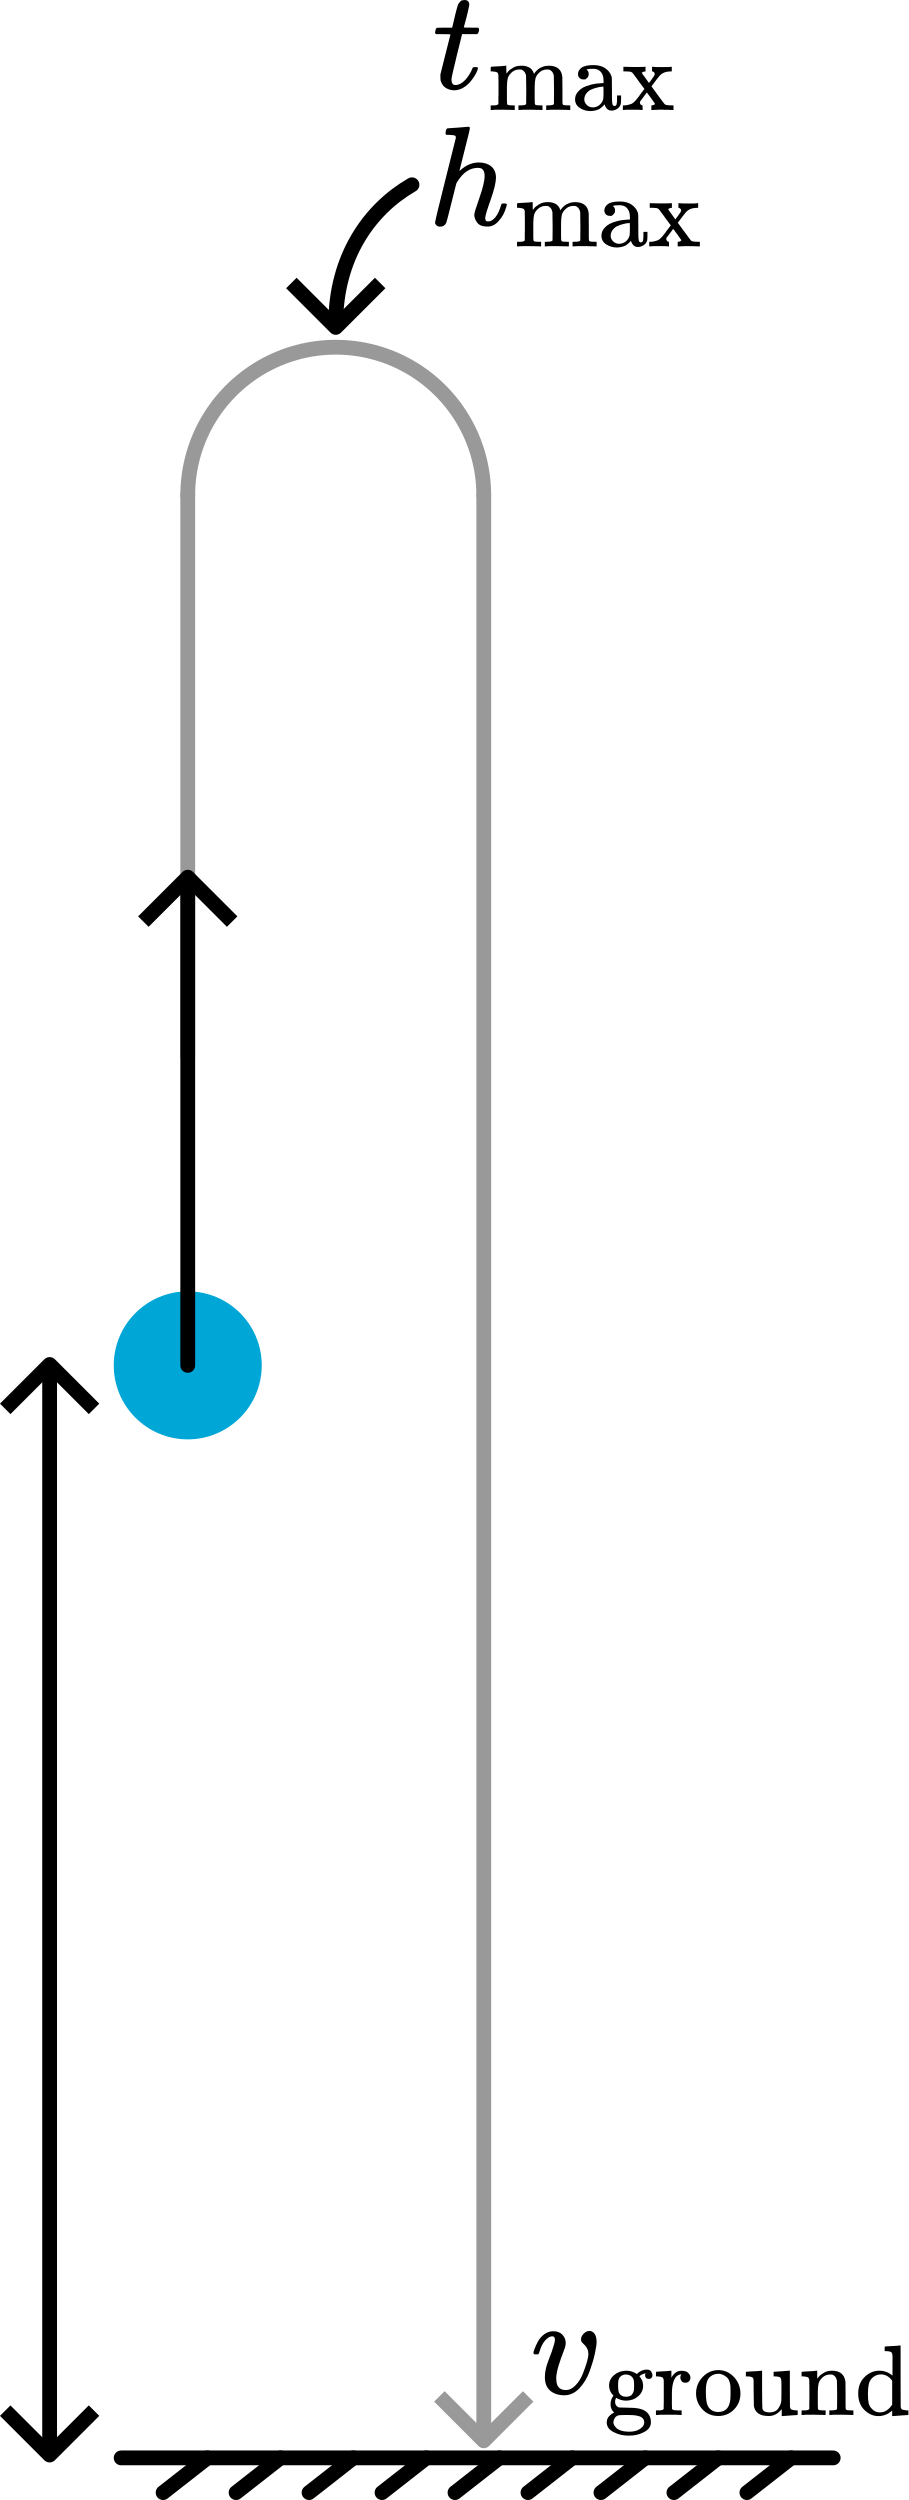
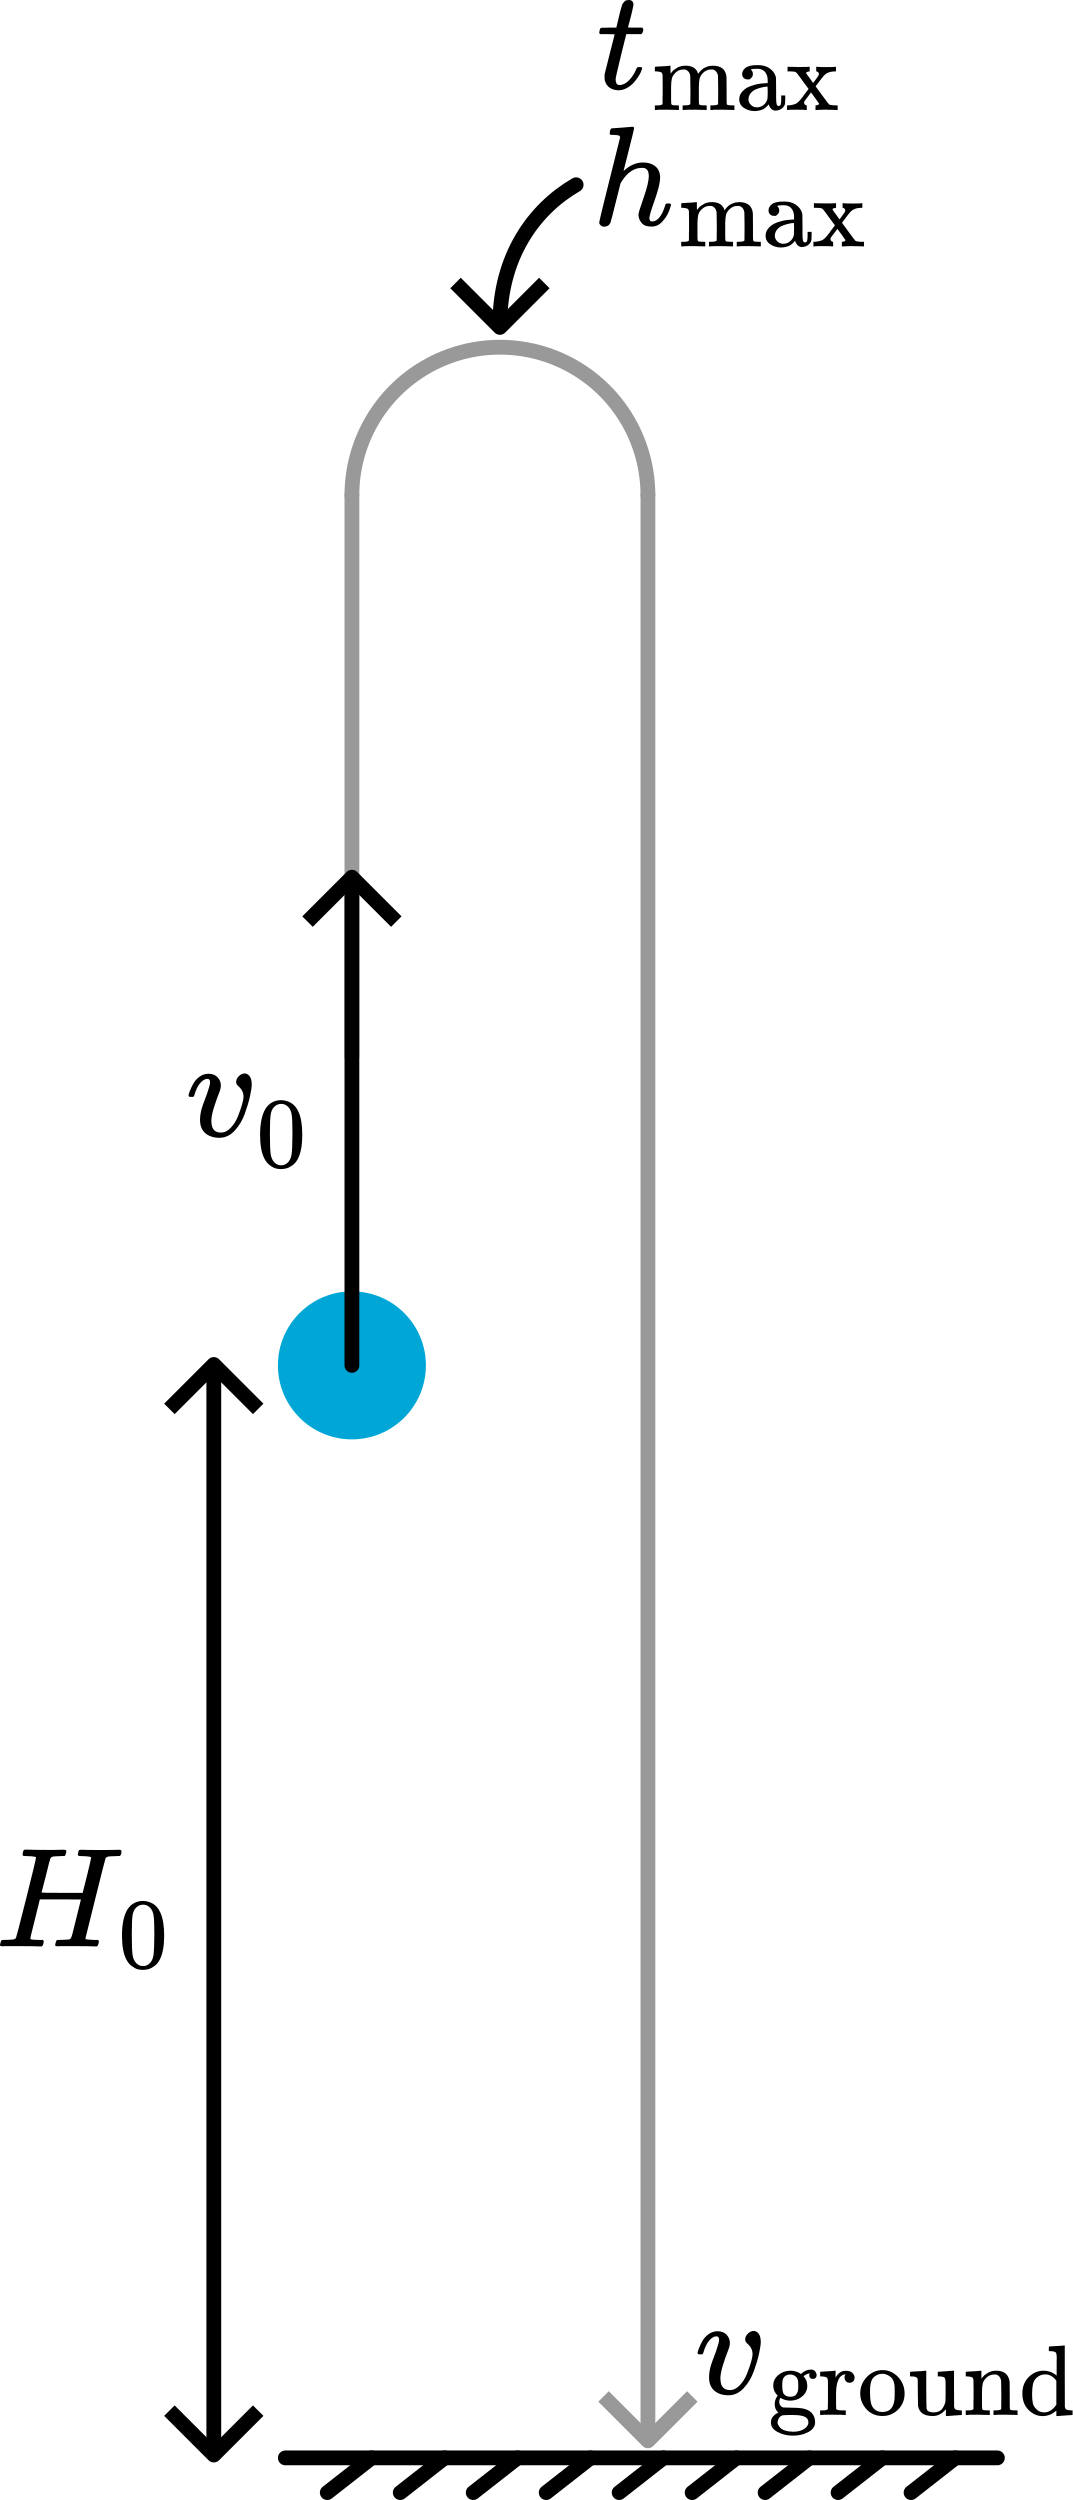
- <svg xmlns="http://www.w3.org/2000/svg" xmlns:xlink="http://www.w3.org/1999/xlink" width="61.376mm" height="168.912mm" viewBox="0 0 61.376 168.912" version="1.1" id="svg1" xml:space="preserve">
+ <svg xmlns="http://www.w3.org/2000/svg" xmlns:xlink="http://www.w3.org/1999/xlink" width="72.468mm" height="168.912mm" viewBox="0 0 72.468 168.912" version="1.1" id="svg1" xml:space="preserve">
  <defs id="defs1">
    <path id="MJX-81-TEX-I-210E" d="m 137,683 q 1,0 72,5 71,5 73,6 12,0 12,-9 0,-11 -36,-151 -38,-148 -38,-151 0,-2 7,5 61,54 130,54 54,0 87,-27 33,-27 34,-79 0,-51 -38,-158 -38,-107 -38,-128 1,-14 5,-19 4,-5 15,-5 28,0 52,30 24,30 39,82 3,11 6,13 3,2 16,2 20,0 20,-8 0,-1 -4,-15 -16,-59 -51,-97 -34,-43 -81,-43 h -5 q -47,0 -68,27 -21,27 -21,57 0,16 36,118 36,102 37,153 0,59 -44,59 h -5 q -83,0 -144,-98 L 198,293 164,158 Q 132,28 127,16 114,-11 83,-11 69,-11 59,-2 49,7 48,16 q 0,14 73,304 l 74,296 q 0,13 -7,16 -7,3 -39,5 h -21 q -6,6 -6,8 0,2 2,19 5,19 13,19 z" />
    <path id="MJX-81-TEX-N-6D" d="m 41,46 h 14 q 39,0 47,14 v 8 q 0,9 0,23 0,14 0,31 0,17 1,39 1,22 0,42 0,31 0,66 0,35 -1,59 v 23 q -3,19 -14,25 -11,6 -45,9 H 25 v 23 q 0,23 2,23 l 10,1 q 10,1 28,2 18,1 37,2 17,1 36,2 19,1 29,3 10,2 11,1 h 3 v -40 q 0,-38 1,-38 1,0 5,5 4,5 12,15 8,10 19,18 11,8 29,19 18,11 38,16 20,5 51,5 15,0 28,-2 13,-2 23,-6 10,-4 19,-8 9,-4 15,-9 6,-5 11,-11 5,-6 9,-11 4,-5 7,-11 3,-6 4,-10 1,-4 3,-8 l 2,-5 3,4 q 3,4 6,8 3,4 9,11 6,7 13,13 7,6 15,13 8,7 20,12 12,5 23,10 11,5 26,7 15,2 31,3 126,0 137,-113 1,-7 1,-139 v -86 q 0,-38 2,-45 2,-7 11,-10 21,-3 49,-3 h 16 V 0 h -8 L 788,1 Q 764,2 737,2 710,2 699,3 596,3 587,0 h -8 v 46 h 16 q 61,0 61,16 1,2 1,138 -1,135 -2,143 -6,28 -20,42 -14,14 -24,17 -10,3 -26,2 -45,0 -79,-34 -27,-27 -34,-55 -7,-28 -8,-83 v -64 -60 q 0,-30 1,-40 1,-10 3,-13 2,-3 9,-6 21,-3 49,-3 h 16 V 0 h -8 L 510,1 Q 487,2 460,2 433,2 422,3 319,3 310,0 h -8 v 46 h 16 q 61,0 61,16 1,2 1,138 -1,135 -2,143 -6,28 -20,42 -14,14 -24,17 -10,3 -26,2 -45,0 -79,-34 -27,-27 -34,-55 -7,-28 -8,-83 v -64 -60 q 0,-30 1,-40 1,-10 3,-13 2,-3 9,-6 21,-3 49,-3 h 16 V 0 h -8 L 234,1 Q 210,2 183,2 156,2 145,3 42,3 33,0 h -8 v 46 z" />
    <path id="MJX-81-TEX-N-61" d="m 137,305 q 0,0 -22,0 -22,0 -37,15 -15,15 -15,39 0,35 34,62 34,27 121,27 73,0 118,-32 45,-32 60,-76 5,-14 5,-31 0,-17 1,-115 v -70 q 0,-48 5,-66 5,-18 21,-18 15,0 20,16 5,16 5,53 v 36 h 40 V 106 Q 492,66 490,59 481,29 455,12 429,-5 400,-6 371,-7 353,12 335,31 329,54 v 4 l -2,-3 q -2,-3 -5,-6 -3,-3 -8,-9 -5,-6 -12,-11 -7,-5 -15,-12 -8,-7 -18,-11 -10,-4 -22,-8 -12,-4 -26,-6 -14,-2 -31,-3 -60,0 -108,31 -48,31 -48,87 0,21 7,40 7,19 27,41 20,22 48,37 28,15 78,28 50,13 110,15 h 14 v 22 q 0,34 -6,50 -22,71 -97,71 -18,0 -34,-1 -16,-1 -25,-4 -9,-3 -8,-3 22,-15 22,-44 0,-25 -16,-39 z M 126,106 q 0,-31 24,-55 24,-24 59,-25 38,0 67,23 29,23 39,60 2,7 3,66 0,58 -1,58 -8,0 -21,-1 -13,-1 -45,-9 -32,-8 -58,-20 -26,-12 -46,-37 -20,-25 -21,-60 z" />
    <path id="MJX-81-TEX-N-78" d="M 201,0 Q 189,3 102,3 26,3 17,0 h -6 v 46 h 14 q 23,1 42,6 19,5 29,9 10,4 25,17 15,13 18,18 3,5 21,26 18,21 20,28 l 46,60 -58,78 q -9,13 -19,27 -10,14 -16,21 -6,7 -11,15 -5,8 -9,12 -4,4 -6,7 -2,3 -7,6 -5,3 -6,3 -1,0 -6,2 -5,2 -8,2 -6,0 -36,2 H 16 v 46 h 7 q 36,-2 103,-2 93,0 103,2 h 8 v -46 q -36,-4 -36,-16 0,-2 10,-16 10,-14 28,-38 18,-24 29,-41 l 4,-4 25,34 q 32,41 32,54 0,6 -2,11 -2,5 -5,7 -3,2 -5,4 -2,2 -7,4 l -3,1 h -5 v 46 h 7 q 15,-3 99,-3 79,0 85,3 h 6 v -46 h -7 q -49,0 -81,-17 -17,-8 -34,-27 -17,-19 -65,-84 l -16,-21 62,-85 q 66,-90 71,-94 5,-4 17,-7 18,-4 53,-4 h 17 V 0 h -6 -8 Q 494,1 482,1 470,1 457,2 444,3 432,2 420,1 414,3 403,3 377,3 351,3 327,1 L 304,0 h -9 v 46 h 3 q 11,0 22,5 11,5 11,12 0,2 -40,57 l -41,55 q -1,-1 -31,-42 -30,-41 -34,-45 -4,-5 -4,-14 0,-11 7,-19 7,-8 18,-9 2,0 2,-23 V 0 Z" />
    <path id="MJX-81-TEX-I-1D461" d="m 26,385 q -7,7 -7,10 0,4 3,16 3,12 5,14 2,5 9,5 7,0 51,1 h 53 l 19,80 q 3,11 7,29 4,18 7,26 3,8 6,20 3,12 8,17 5,5 10,12 5,7 14,9 9,2 18,2 18,-1 25,-11 7,-10 7,-19 0,-7 -9,-47 -9,-40 -20,-79 l -10,-37 q 0,-2 50,-2 h 51 q 7,-7 7,-11 0,-22 -13,-35 H 210 L 174,240 Q 135,80 135,68 q 0,-42 27,-42 35,0 68,34 33,34 53,84 2,6 5,7 3,1 15,2 h 4 q 15,0 15,-8 0,-3 -3,-12 Q 314,117 301,95 288,73 267,48 246,23 216,6 186,-11 155,-11 125,-11 98,4 71,19 59,56 57,64 57,83 v 18 l 35,140 q 35,141 36,142 0,2 -51,2 z" />
    <path id="MJX-81-TEX-I-1D463" d="m 173,380 q 0,25 -19,25 -24,0 -50,-29 -26,-29 -43,-89 -1,-1 -2,-3 -1,-2 -1,-3 0,-1 -2,-2 -2,-1 -3,-1 -1,0 -4,0 -3,0 -8,0 H 27 q -6,6 -6,9 0,7 8,29 8,22 24,52 16,30 44,51 28,21 63,22 42,0 65,-24 23,-24 24,-56 0,-17 -3,-26 0,-6 -15,-44 -15,-38 -31,-89 -16,-51 -18,-89 0,-27 5,-44 13,-43 63,-43 37,0 69,34 32,34 50,79 18,45 29,83 11,38 11,55 0,23 -8,40 -8,17 -18,26 -10,9 -18,18 -8,9 -8,22 0,22 19,41 19,19 41,19 19,0 34,-18 15,-18 16,-58 0,-27 -12,-83 Q 443,228 418,159 393,90 347,40 301,-10 241,-11 q -64,0 -102,33 -37,32 -37,95 0,31 8,64 8,33 41,117 22,64 22,82 z" />
    <path id="MJX-81-TEX-N-67" d="m 329,409 q 44,44 100,44 30,0 43,-19 13,-19 13,-38 0,-14 -9,-25 -9,-11 -27,-11 -33,0 -37,30 -2,14 3,21 0,1 1,3 v 1 q -28,-3 -53,-22 -8,-5 -8,-7 0,-1 4,-5 4,-4 9,-12 5,-8 11,-18 6,-10 9,-26 3,-16 4,-33 0,-62 -49,-105 -49,-43 -121,-44 -50,0 -99,28 -11,-18 -11,-38 0,-35 26,-52 9,-6 17,-6 8,0 72,-2 84,-1 108,-6 61,-9 96,-41 39,-39 39,-98 0,-67 -78,-103 -60,-31 -142,-31 -83,0 -143,31 -78,35 -78,100 0,36 21,60 21,24 42,33 l 11,6 q -36,31 -36,84 0,47 29,85 -44,44 -44,99 0,63 50,106 50,43 121,44 51,0 95,-26 z m -30,-66 q -5,28 -26,44 -21,16 -52,17 -29,0 -50,-16 -21,-16 -26,-45 -3,-17 -3,-51 0,-44 7,-65 7,-21 30,-35 17,-10 43,-10 22,0 38,7 16,7 23,18 7,11 11,20 4,9 5,15 3,16 3,50 0,34 -3,51 z M 403,-75 q 0,25 -14,41 -14,16 -41,23 -27,7 -49,9 -22,2 -54,2 h -27 q -67,0 -80,-6 -20,-9 -31,-28 -11,-19 -12,-40 0,-10 6,-23 6,-13 21,-30 15,-17 48,-28 33,-11 80,-12 69,0 111,28 42,28 42,64 z" />
    <path id="MJX-81-TEX-N-72" d="m 36,46 h 14 q 39,0 47,14 v 8 q 0,9 0,23 0,14 1,31 1,17 0,39 -1,22 0,42 0,31 0,66 0,35 0,59 l -1,23 q -3,19 -14,25 -11,6 -45,9 H 20 v 23 q 0,23 2,23 l 10,1 q 10,1 28,2 18,1 36,2 16,1 35,2 19,1 29,3 10,2 11,1 h 3 v -69 q 39,68 97,68 h 6 q 45,0 66,-22 21,-22 21,-46 0,-21 -13,-36 -13,-15 -38,-15 -25,0 -37,16 -12,16 -13,34 0,9 2,16 2,7 5,12 3,5 3,5 -2,2 -23,-4 -16,-8 -24,-15 -47,-45 -47,-179 v -53 q 0,-13 0,-27 0,-14 0,-26 0,-12 1,-20 1,-8 0,-15 v -5 q 1,-2 3,-4 2,-2 5,-3 3,-1 5,-3 2,-2 7,-2 5,0 7,-1 2,-1 9,-1 7,0 9,0 2,0 10,-1 8,-1 10,0 h 31 V 0 h -9 Q 249,3 140,3 37,3 28,0 h -8 v 46 z" />
    <path id="MJX-81-TEX-N-6F" d="m 28,214 q 0,95 65,164 65,69 157,70 90,0 155,-68 65,-68 66,-165 Q 471,120 407,55 343,-10 250,-10 153,-10 91,57 29,124 28,214 Z M 250,30 q 122,0 122,163 v 32 25 q 0,22 -1,38 -1,16 -7,38 -6,22 -16,36 -10,14 -31,28 -21,14 -49,20 -5,1 -16,1 -30,0 -57,-12 -43,-22 -56,-61 -13,-39 -13,-92 v -20 q 0,-96 19,-135 32,-61 105,-61 z" />
    <path id="MJX-81-TEX-N-75" d="M 383,58 Q 327,-10 256,-10 h -7 q -125,0 -144,99 -1,7 -2,137 -1,109 -1,122 0,13 -6,21 -10,16 -60,16 H 25 v 23 q 0,23 2,23 l 11,1 q 10,1 29,2 19,1 38,2 17,1 37,2 20,1 30,3 10,2 12,1 h 3 V 261 q 1,-184 3,-197 3,-15 14,-24 20,-14 60,-14 26,0 47,9 21,9 32,23 11,14 20,32 9,18 12,30 3,12 4,24 0,1 0,17 0,16 1,40 1,24 0,47 v 67 q 0,46 -10,57 -10,11 -50,13 h -18 v 46 q 2,0 76,5 74,5 79,6 h 7 V 264 q 0,-180 1,-183 3,-20 14,-26 11,-6 45,-9 h 18 V 0 q -2,0 -75,-5 -73,-5 -77,-6 h -7 z" />
    <path id="MJX-81-TEX-N-6E" d="m 41,46 h 14 q 39,0 47,14 v 8 q 0,9 0,23 0,14 0,31 0,17 1,39 1,22 0,42 0,31 0,66 0,35 -1,59 v 23 q -3,19 -14,25 -11,6 -45,9 H 25 v 23 q 0,23 2,23 l 10,1 q 10,1 28,2 18,1 37,2 17,1 36,2 19,1 29,3 10,2 11,1 h 3 v -40 q 0,-38 1,-38 1,0 5,5 4,5 12,15 8,10 19,18 11,8 29,19 18,11 38,16 20,5 51,5 114,-4 127,-113 1,-7 1,-139 v -86 q 0,-38 2,-45 2,-7 11,-10 21,-3 49,-3 h 16 V 0 h -8 L 510,1 Q 487,2 460,2 433,2 422,3 319,3 310,0 h -8 v 46 h 16 q 61,0 61,16 1,2 1,138 -1,135 -2,143 -6,28 -20,42 -14,14 -24,17 -10,3 -26,2 -45,0 -79,-34 -27,-27 -34,-55 -7,-28 -8,-83 v -64 -60 q 0,-30 1,-40 1,-10 3,-13 2,-3 9,-6 21,-3 49,-3 h 16 V 0 h -8 L 234,1 Q 210,2 183,2 156,2 145,3 42,3 33,0 h -8 v 46 z" />
    <path id="MJX-81-TEX-N-64" d="m 376,495 q 0,16 0,40 0,24 1,33 0,45 -10,56 -10,11 -51,13 h -18 v 23 q 0,23 2,23 l 10,1 q 10,1 29,2 19,1 37,2 17,1 37,2 20,1 30,3 10,2 11,1 h 3 V 390 q 0,-306 1,-309 3,-20 14,-26 11,-6 45,-9 h 18 V 0 q -2,0 -76,-5 -74,-5 -79,-6 h -7 v 55 l -8,-7 q -58,-48 -130,-48 -77,0 -139,61 -62,61 -62,165 0,100 63,163 63,63 147,64 75,0 132,-49 z m -3,-153 q -45,63 -113,63 -49,0 -87,-36 -27,-28 -34,-64 -7,-36 -8,-94 0,-56 7,-91 7,-35 35,-61 30,-33 78,-33 71,0 122,77 z" />
    <style type="text/css" id="style1">*{stroke-linejoin: round; stroke-linecap: butt}</style>
    <style type="text/css" id="style1-4">*{stroke-linejoin: round; stroke-linecap: butt}</style>
    <style type="text/css" id="style1-1">*{stroke-linejoin: round; stroke-linecap: butt}</style>
+     <path id="MJX-12-TEX-I-1D463" d="m 173,380 q 0,25 -19,25 -24,0 -50,-29 -26,-29 -43,-89 -1,-1 -2,-3 -1,-2 -1,-3 0,-1 -2,-2 -2,-1 -3,-1 -1,0 -4,0 -3,0 -8,0 H 27 q -6,6 -6,9 0,7 8,29 8,22 24,52 16,30 44,51 28,21 63,22 42,0 65,-24 23,-24 24,-56 0,-17 -3,-26 0,-6 -15,-44 -15,-38 -31,-89 -16,-51 -18,-89 0,-27 5,-44 13,-43 63,-43 37,0 69,34 32,34 50,79 18,45 29,83 11,38 11,55 0,23 -8,40 -8,17 -18,26 -10,9 -18,18 -8,9 -8,22 0,22 19,41 19,19 41,19 19,0 34,-18 15,-18 16,-58 0,-27 -12,-83 Q 443,228 418,159 393,90 347,40 301,-10 241,-11 q -64,0 -102,33 -37,32 -37,95 0,31 8,64 8,33 41,117 22,64 22,82 z" />
    <marker style="overflow:visible" id="ArrowWide-19" refX="0" refY="0" orient="auto-start-reverse" markerWidth="1" markerHeight="1" viewBox="0 0 1 1" preserveAspectRatio="xMidYMid">
      <path style="fill:none;stroke:context-stroke;stroke-width:1;stroke-linecap:butt" d="M 3,-3 0,0 3,3" transform="rotate(180,0.125,0)" id="path8-53" />
    </marker>
  </defs>
-   <g id="layer1" transform="translate(-709.6125,-1187.637)">
-     <g id="g1-7" transform="translate(795.8127,1238.005)">
-       <path style="fill:none;stroke:#000000;stroke-width:1;stroke-linecap:round;stroke-dasharray:none;stroke-opacity:1;marker-start:url(#ArrowWide-19);marker-end:url(#ArrowWide-19)" d="M -82.847,42.073 V 115.256" id="path22-7" />
-       <circle style="fill:#00a6d6;fill-opacity:1;stroke:none;stroke-width:1;stroke-linecap:round;stroke-dasharray:none;stroke-opacity:1" id="path23-2" cx="-73.515" cy="41.883" r="5" />
-       <path style="fill:none;fill-opacity:1;stroke:#999999;stroke-width:1;stroke-linecap:round;stroke-dasharray:none;stroke-opacity:1" id="path35-29" d="m -53.515,16.909 a 10,10 0 0 1 -5,8.66 10,10 0 0 1 -10,0 10,10 0 0 1 -5,-8.66" transform="scale(1,-1)" />
-       <path style="fill:none;fill-opacity:1;stroke:#999999;stroke-width:1;stroke-linecap:round;stroke-dasharray:none;stroke-opacity:1" d="M -73.515,-16.909 V 21.004" id="path36-4" />
-       <path style="fill:none;fill-opacity:1;stroke:#999999;stroke-width:1;stroke-linecap:round;stroke-dasharray:none;stroke-opacity:1;marker-end:url(#ArrowWide-19)" d="M -53.515,-16.909 V 114.296" id="path37-1" />
-       <path style="fill:none;stroke:#000000;stroke-width:1;stroke-linecap:round;stroke-dasharray:none;stroke-opacity:1;marker-end:url(#ArrowWide-19)" d="M -73.515,41.883 V 9.149" id="path34-9" />
-       <g id="g37-6" transform="translate(-48.05198)">
-         <path style="font-variation-settings:'wght' 600;fill:none;fill-opacity:1;stroke:#000000;stroke-width:1;stroke-linecap:round;stroke-linejoin:round;stroke-miterlimit:0;stroke-dasharray:none;stroke-opacity:1" d="m -22.197,118.044 2.995,-2.345" id="path11-9" />
-         <path style="font-variation-settings:'wght' 600;fill:none;fill-opacity:1;stroke:#000000;stroke-width:1;stroke-linecap:round;stroke-linejoin:round;stroke-miterlimit:0;stroke-dasharray:none;stroke-opacity:1" d="m -17.267,118.044 2.995,-2.345" id="path12-82" />
-         <path style="font-variation-settings:'wght' 600;fill:none;fill-opacity:1;stroke:#000000;stroke-width:1;stroke-linecap:round;stroke-linejoin:round;stroke-miterlimit:0;stroke-dasharray:none;stroke-opacity:1" d="m -12.336,118.044 2.995,-2.345" id="path13-5" />
-         <path style="font-variation-settings:'wght' 600;fill:none;fill-opacity:1;stroke:#000000;stroke-width:1;stroke-linecap:round;stroke-linejoin:round;stroke-miterlimit:0;stroke-dasharray:none;stroke-opacity:1" d="m -7.406,118.044 2.995,-2.345" id="path14-5" />
-         <path style="font-variation-settings:'wght' 600;fill:none;fill-opacity:1;stroke:#000000;stroke-width:1;stroke-linecap:round;stroke-linejoin:round;stroke-miterlimit:0;stroke-dasharray:none;stroke-opacity:1" d="m -2.475,118.044 2.995,-2.345" id="path15-49" />
-         <path style="font-variation-settings:'wght' 600;fill:none;fill-opacity:1;stroke:#000000;stroke-width:1;stroke-linecap:round;stroke-linejoin:round;stroke-miterlimit:0;stroke-dasharray:none;stroke-opacity:1" d="m 2.455,118.044 2.995,-2.345" id="path16-1" />
-         <path style="font-variation-settings:'wght' 600;fill:none;fill-opacity:1;stroke:#000000;stroke-width:1;stroke-linecap:round;stroke-linejoin:round;stroke-miterlimit:0;stroke-dasharray:none;stroke-opacity:1" d="m 7.386,118.044 2.995,-2.345" id="path17-2" />
-         <path style="font-variation-settings:'wght' 600;fill:none;fill-opacity:1;stroke:#000000;stroke-width:1;stroke-linecap:round;stroke-linejoin:round;stroke-miterlimit:0;stroke-dasharray:none;stroke-opacity:1" d="m 12.316,118.044 2.995,-2.345" id="path18-5" />
-         <path style="font-variation-settings:'wght' 600;fill:none;fill-opacity:1;stroke:#000000;stroke-width:1;stroke-linecap:round;stroke-linejoin:round;stroke-miterlimit:0;stroke-dasharray:none;stroke-opacity:1" d="m -27.128,118.044 2.995,-2.345" id="path19-0" />
-         <path style="font-variation-settings:'wght' 600;fill:none;fill-opacity:1;stroke:#000000;stroke-width:1;stroke-linecap:round;stroke-linejoin:round;stroke-miterlimit:0;stroke-dasharray:none;stroke-opacity:1" d="m -29.963,115.699 h 48.11" id="path20-8" />
+   <g id="layer1" transform="translate(-698.5205,-1187.637)">
+     <path style="fill:none;stroke:#000000;stroke-width:1;stroke-linecap:round;stroke-dasharray:none;stroke-opacity:1;marker-start:url(#ArrowWide-19);marker-end:url(#ArrowWide-19)" d="m 712.966,1280.078 v 73.183" id="path22-7" />
+     <circle style="fill:#00a6d6;fill-opacity:1;stroke:none;stroke-width:1;stroke-linecap:round;stroke-dasharray:none;stroke-opacity:1" id="path23-2" cx="722.297" cy="1279.888" r="5" />
+     <path style="fill:none;fill-opacity:1;stroke:#999999;stroke-width:1;stroke-linecap:round;stroke-dasharray:none;stroke-opacity:1" id="path35-29" d="m 742.297,-1221.096 a 10,10 0 0 1 -5,8.66 10,10 0 0 1 -10,0 10,10 0 0 1 -5,-8.66" transform="scale(1,-1)" />
+     <path style="fill:none;fill-opacity:1;stroke:#999999;stroke-width:1;stroke-linecap:round;stroke-dasharray:none;stroke-opacity:1" d="m 722.297,1221.096 v 37.913" id="path36-4" />
+     <path style="fill:none;fill-opacity:1;stroke:#999999;stroke-width:1;stroke-linecap:round;stroke-dasharray:none;stroke-opacity:1;marker-end:url(#ArrowWide-19)" d="m 742.297,1221.096 v 131.206" id="path37-1" />
+     <path style="fill:none;stroke:#000000;stroke-width:1;stroke-linecap:round;stroke-dasharray:none;stroke-opacity:1;marker-end:url(#ArrowWide-19)" d="m 722.297,1279.888 v -32.733" id="path34-9" />
+     <g id="g37-6" transform="translate(747.7607,1238.005)">
+       <path style="font-variation-settings:'wght' 600;fill:none;fill-opacity:1;stroke:#000000;stroke-width:1;stroke-linecap:round;stroke-linejoin:round;stroke-miterlimit:0;stroke-dasharray:none;stroke-opacity:1" d="m -22.197,118.044 2.995,-2.345" id="path11-9" />
+       <path style="font-variation-settings:'wght' 600;fill:none;fill-opacity:1;stroke:#000000;stroke-width:1;stroke-linecap:round;stroke-linejoin:round;stroke-miterlimit:0;stroke-dasharray:none;stroke-opacity:1" d="m -17.267,118.044 2.995,-2.345" id="path12-82" />
+       <path style="font-variation-settings:'wght' 600;fill:none;fill-opacity:1;stroke:#000000;stroke-width:1;stroke-linecap:round;stroke-linejoin:round;stroke-miterlimit:0;stroke-dasharray:none;stroke-opacity:1" d="m -12.336,118.044 2.995,-2.345" id="path13-5" />
+       <path style="font-variation-settings:'wght' 600;fill:none;fill-opacity:1;stroke:#000000;stroke-width:1;stroke-linecap:round;stroke-linejoin:round;stroke-miterlimit:0;stroke-dasharray:none;stroke-opacity:1" d="m -7.406,118.044 2.995,-2.345" id="path14-5" />
+       <path style="font-variation-settings:'wght' 600;fill:none;fill-opacity:1;stroke:#000000;stroke-width:1;stroke-linecap:round;stroke-linejoin:round;stroke-miterlimit:0;stroke-dasharray:none;stroke-opacity:1" d="m -2.475,118.044 2.995,-2.345" id="path15-49" />
+       <path style="font-variation-settings:'wght' 600;fill:none;fill-opacity:1;stroke:#000000;stroke-width:1;stroke-linecap:round;stroke-linejoin:round;stroke-miterlimit:0;stroke-dasharray:none;stroke-opacity:1" d="m 2.455,118.044 2.995,-2.345" id="path16-1" />
+       <path style="font-variation-settings:'wght' 600;fill:none;fill-opacity:1;stroke:#000000;stroke-width:1;stroke-linecap:round;stroke-linejoin:round;stroke-miterlimit:0;stroke-dasharray:none;stroke-opacity:1" d="m 7.386,118.044 2.995,-2.345" id="path17-2" />
+       <path style="font-variation-settings:'wght' 600;fill:none;fill-opacity:1;stroke:#000000;stroke-width:1;stroke-linecap:round;stroke-linejoin:round;stroke-miterlimit:0;stroke-dasharray:none;stroke-opacity:1" d="m 12.316,118.044 2.995,-2.345" id="path18-5" />
+       <path style="font-variation-settings:'wght' 600;fill:none;fill-opacity:1;stroke:#000000;stroke-width:1;stroke-linecap:round;stroke-linejoin:round;stroke-miterlimit:0;stroke-dasharray:none;stroke-opacity:1" d="m -27.128,118.044 2.995,-2.345" id="path19-0" />
+       <path style="font-variation-settings:'wght' 600;fill:none;fill-opacity:1;stroke:#000000;stroke-width:1;stroke-linecap:round;stroke-linejoin:round;stroke-miterlimit:0;stroke-dasharray:none;stroke-opacity:1" d="m -29.963,115.699 h 48.11" id="path20-8" />
+     </g>
+     <path style="fill:none;fill-opacity:1;stroke:#000000;stroke-width:1;stroke-linecap:round;stroke-dasharray:none;stroke-opacity:1;marker-end:url(#ArrowWide-19)" d="m 737.446,1200.121 c -2.92,1.686 -5.149,4.932 -5.149,9.387" id="path38-3" />
+     <g id="g39-9" transform="translate(858.6049,1262.244)">
+       <use data-c="210E" xlink:href="#MJX-81-TEX-I-210E" id="use7-6" style="fill:#000000;stroke:#000000;stroke-width:0" transform="matrix(0.00957758,0,0,-0.00957758,-120.0599,-59.39517)" />
+       <use data-c="6D" xlink:href="#MJX-81-TEX-N-6D" id="use8-1" style="fill:#000000;stroke:#000000;stroke-width:0" transform="matrix(0.00677135,0,0,-0.00677135,-114.2272,-57.95853)" />
+       <use data-c="61" xlink:href="#MJX-81-TEX-N-61" transform="matrix(0.00677135,0,0,-0.00677135,-108.5866,-57.95853)" id="use9-3" style="fill:#000000;stroke:#000000;stroke-width:0" />
+       <use data-c="78" xlink:href="#MJX-81-TEX-N-78" transform="matrix(0.00677135,0,0,-0.00677135,-105.201,-57.95853)" id="use10-9" style="fill:#000000;stroke:#000000;stroke-width:0" />
+     </g>
+     <g id="g40" transform="translate(839.9679,1253.027)">
+       <use data-c="1D461" xlink:href="#MJX-81-TEX-I-1D461" id="use11-6" style="fill:#000000;stroke:#000000;stroke-width:0" transform="matrix(0.00957758,0,0,-0.00957758,-101.1452,-59.39517)" />
+       <use data-c="6D" xlink:href="#MJX-81-TEX-N-6D" id="use12-7" style="fill:#000000;stroke:#000000;stroke-width:0" transform="matrix(0.00677135,0,0,-0.00677135,-97.37158,-57.95853)" />
+       <use data-c="61" xlink:href="#MJX-81-TEX-N-61" transform="matrix(0.00677135,0,0,-0.00677135,-91.73105,-57.95853)" id="use13" style="fill:#000000;stroke:#000000;stroke-width:0" />
+       <use data-c="78" xlink:href="#MJX-81-TEX-N-78" transform="matrix(0.00677135,0,0,-0.00677135,-88.34537,-57.95853)" id="use14" style="fill:#000000;stroke:#000000;stroke-width:0" />
+     </g>
+     <g id="g42" transform="translate(782.0228,1408.764)">
+       <use data-c="1D463" xlink:href="#MJX-81-TEX-I-1D463" id="use24" style="fill:#000000;stroke:#000000;stroke-width:0" transform="matrix(0.00957758,0,0,-0.00957758,-36.5731,-59.39517)" />
+       <use data-c="67" xlink:href="#MJX-81-TEX-N-67" id="use25-2" style="fill:#000000;stroke:#000000;stroke-width:0" transform="matrix(0.00677135,0,0,-0.00677135,-31.61192,-57.95853)" />
+       <use data-c="72" xlink:href="#MJX-81-TEX-N-72" transform="matrix(0.00677135,0,0,-0.00677135,-28.22624,-57.95853)" id="use26-7" style="fill:#000000;stroke:#000000;stroke-width:0" />
+       <use data-c="6F" xlink:href="#MJX-81-TEX-N-6F" transform="matrix(0.00677135,0,0,-0.00677135,-25.57187,-57.95853)" id="use27-9" style="fill:#000000;stroke:#000000;stroke-width:0" />
+       <use data-c="75" xlink:href="#MJX-81-TEX-N-75" transform="matrix(0.00677135,0,0,-0.00677135,-22.1862,-57.95853)" id="use28-5" style="fill:#000000;stroke:#000000;stroke-width:0" />
+       <use data-c="6E" xlink:href="#MJX-81-TEX-N-6E" transform="matrix(0.00677135,0,0,-0.00677135,-18.42133,-57.95853)" id="use29-4" style="fill:#000000;stroke:#000000;stroke-width:0" />
+       <use data-c="64" xlink:href="#MJX-81-TEX-N-64" transform="matrix(0.00677135,0,0,-0.00677135,-14.65646,-57.95853)" id="use30" style="fill:#000000;stroke:#000000;stroke-width:0" />
+     </g>
+     <g data-mml-node="mi" id="g135" style="fill:#000000;stroke:#000000;stroke-width:0" transform="matrix(0.00957672,0,0,-0.00957672,698.2237,1319.147)">
+       <path id="path135" d="m 228,637 q -34,0 -36,4 -1,2 -1,8 0,24 11,33 2,1 17,1 41,-2 136,-2 34,0 63,0 29,0 45,1 16,1 20,0 16,0 16,-10 0,-2 -2,-14 -5,-17 -10,-20 h -2 q -2,0 -5,0 -3,0 -7,0 -4,0 -9,-1 -5,-1 -9,0 -39,-1 -50,-3 -11,-2 -18,-11 -3,-4 -32,-123 -7,-26 -15,-58 -8,-32 -12,-47 l -4,-15 q 0,-2 145,-2 h 145 l 1,3 q 0,3 31,123 28,115 28,123 0,8 -57,10 -23,0 -30,2 -7,2 -7,9 0,2 2,12 4,17 6,19 2,2 16,3 5,0 42,-1 37,-1 94,-1 62,0 95,1 33,1 36,1 17,0 17,-10 0,-27 -12,-34 h -2 q -2,0 -5,0 -3,0 -7,0 -4,0 -9,-1 -5,-1 -9,0 -39,-1 -50,-3 -11,-2 -18,-11 -3,-5 -72,-283 -69,-278 -70,-282 0,-7 4,-7 8,-3 54,-5 h 31 q 6,-8 6,-9 0,-1 -3,-18 Q 722,6 716,0 h -15 q -37,2 -134,2 -34,0 -63,0 -29,0 -46,0 -17,0 -21,-1 -17,0 -17,9 0,5 3,14 5,19 10,21 4,1 15,1 h 6 q 27,0 60,3 6,1 8,1 2,0 6,5 4,5 6,9 2,4 6,18 4,14 7,28 3,14 11,43 7,28 11,45 33,132 33,133 0,1 -145,1 H 312 L 279,197 Q 245,63 245,58 q 0,-7 8,-9 8,-2 50,-3 h 31 q 6,-8 6,-9 0,-1 -3,-18 Q 333,6 327,0 H 312 Q 275,2 178,2 144,2 115,2 86,2 69,2 52,2 48,1 31,1 31,10 q 0,2 3,14 5,19 10,21 4,1 15,1 h 6 q 27,0 60,3 14,3 19,12 3,4 72,278 69,274 69,289 0,7 -57,9 z" style="stroke-width:0" />
+     </g>
+     <g data-mml-node="mn" transform="matrix(0.00677074,0,0,-0.00677074,706.498,1320.584)" id="g141" style="fill:#000000;stroke:#000000;stroke-width:0">
+       <path id="path137" d="m 96,585 q 56,81 153,81 48,0 96,-26 48,-26 78,-92 37,-83 37,-228 0,-155 -43,-237 -20,-42 -55,-67 -35,-25 -61,-31 -26,-6 -51,-7 -26,0 -52,6 -26,6 -61,32 -35,26 -55,67 -43,82 -43,237 0,174 57,265 z m 225,12 q -30,32 -71,32 -42,0 -72,-32 -25,-26 -33,-72 -8,-46 -8,-192 0,-158 8,-208 8,-50 36,-79 28,-30 69,-30 40,0 68,30 29,30 36,84 7,54 8,203 0,145 -8,191 -8,46 -33,73 z" style="stroke-width:0" />
+     </g>
+     <g id="g284" transform="translate(9.331213,-54.10556)" style="fill:#000000;fill-opacity:1">
+       <g data-mml-node="mi" id="g143" style="fill:#000000;fill-opacity:1;stroke:#e03c31;stroke-width:0" transform="matrix(0.0095768,0,0,-0.0095768,701.7263,1318.513)">
+         <use data-c="1D463" xlink:href="#MJX-12-TEX-I-1D463" id="use142" style="fill:#000000;fill-opacity:1;stroke:#e03c31;stroke-width:0" />
      </g>
-       <path style="fill:none;fill-opacity:1;stroke:#000000;stroke-width:1;stroke-linecap:round;stroke-dasharray:none;stroke-opacity:1;marker-end:url(#ArrowWide-19)" d="m -58.366,-37.884 c -2.92,1.686 -5.149,4.932 -5.149,9.387" id="path38-3" />
-       <g id="g39-9" transform="translate(62.79224,24.23871)">
-         <use data-c="210E" xlink:href="#MJX-81-TEX-I-210E" id="use7-6" style="fill:#000000;stroke:#000000;stroke-width:0" transform="matrix(0.00957758,0,0,-0.00957758,-120.0599,-59.39517)" />
-         <use data-c="6D" xlink:href="#MJX-81-TEX-N-6D" id="use8-1" style="fill:#000000;stroke:#000000;stroke-width:0" transform="matrix(0.00677135,0,0,-0.00677135,-114.2272,-57.95853)" />
-         <use data-c="61" xlink:href="#MJX-81-TEX-N-61" transform="matrix(0.00677135,0,0,-0.00677135,-108.5866,-57.95853)" id="use9-3" style="fill:#000000;stroke:#000000;stroke-width:0" />
-         <use data-c="78" xlink:href="#MJX-81-TEX-N-78" transform="matrix(0.00677135,0,0,-0.00677135,-105.201,-57.95853)" id="use10-9" style="fill:#000000;stroke:#000000;stroke-width:0" />
-       </g>
-       <g id="g40" transform="translate(44.15523,15.02241)">
-         <use data-c="1D461" xlink:href="#MJX-81-TEX-I-1D461" id="use11-6" style="fill:#000000;stroke:#000000;stroke-width:0" transform="matrix(0.00957758,0,0,-0.00957758,-101.1452,-59.39517)" />
-         <use data-c="6D" xlink:href="#MJX-81-TEX-N-6D" id="use12-7" style="fill:#000000;stroke:#000000;stroke-width:0" transform="matrix(0.00677135,0,0,-0.00677135,-97.37158,-57.95853)" />
-         <use data-c="61" xlink:href="#MJX-81-TEX-N-61" transform="matrix(0.00677135,0,0,-0.00677135,-91.73105,-57.95853)" id="use13" style="fill:#000000;stroke:#000000;stroke-width:0" />
-         <use data-c="78" xlink:href="#MJX-81-TEX-N-78" transform="matrix(0.00677135,0,0,-0.00677135,-88.34537,-57.95853)" id="use14" style="fill:#000000;stroke:#000000;stroke-width:0" />
-       </g>
-       <g id="g42" transform="translate(-13.78987,170.7589)">
-         <use data-c="1D463" xlink:href="#MJX-81-TEX-I-1D463" id="use24" style="fill:#000000;stroke:#000000;stroke-width:0" transform="matrix(0.00957758,0,0,-0.00957758,-36.5731,-59.39517)" />
-         <use data-c="67" xlink:href="#MJX-81-TEX-N-67" id="use25-2" style="fill:#000000;stroke:#000000;stroke-width:0" transform="matrix(0.00677135,0,0,-0.00677135,-31.61192,-57.95853)" />
-         <use data-c="72" xlink:href="#MJX-81-TEX-N-72" transform="matrix(0.00677135,0,0,-0.00677135,-28.22624,-57.95853)" id="use26-7" style="fill:#000000;stroke:#000000;stroke-width:0" />
-         <use data-c="6F" xlink:href="#MJX-81-TEX-N-6F" transform="matrix(0.00677135,0,0,-0.00677135,-25.57187,-57.95853)" id="use27-9" style="fill:#000000;stroke:#000000;stroke-width:0" />
-         <use data-c="75" xlink:href="#MJX-81-TEX-N-75" transform="matrix(0.00677135,0,0,-0.00677135,-22.1862,-57.95853)" id="use28-5" style="fill:#000000;stroke:#000000;stroke-width:0" />
-         <use data-c="6E" xlink:href="#MJX-81-TEX-N-6E" transform="matrix(0.00677135,0,0,-0.00677135,-18.42133,-57.95853)" id="use29-4" style="fill:#000000;stroke:#000000;stroke-width:0" />
-         <use data-c="64" xlink:href="#MJX-81-TEX-N-64" transform="matrix(0.00677135,0,0,-0.00677135,-14.65646,-57.95853)" id="use30" style="fill:#000000;stroke:#000000;stroke-width:0" />
+       <g data-mml-node="mn" transform="matrix(0.00677074,0,0,-0.00677074,706.498,1320.584)" id="g283" style="fill:#000000;fill-opacity:1;stroke:#000000;stroke-width:0">
+         <path id="path282" d="m 96,585 q 56,81 153,81 48,0 96,-26 48,-26 78,-92 37,-83 37,-228 0,-155 -43,-237 -20,-42 -55,-67 -35,-25 -61,-31 -26,-6 -51,-7 -26,0 -52,6 -26,6 -61,32 -35,26 -55,67 -43,82 -43,237 0,174 57,265 z m 225,12 q -30,32 -71,32 -42,0 -72,-32 -25,-26 -33,-72 -8,-46 -8,-192 0,-158 8,-208 8,-50 36,-79 28,-30 69,-30 40,0 68,30 29,30 36,84 7,54 8,203 0,145 -8,191 -8,46 -33,73 z" style="fill:#000000;fill-opacity:1;stroke-width:0" />
      </g>
    </g>
  </g>
</svg>
